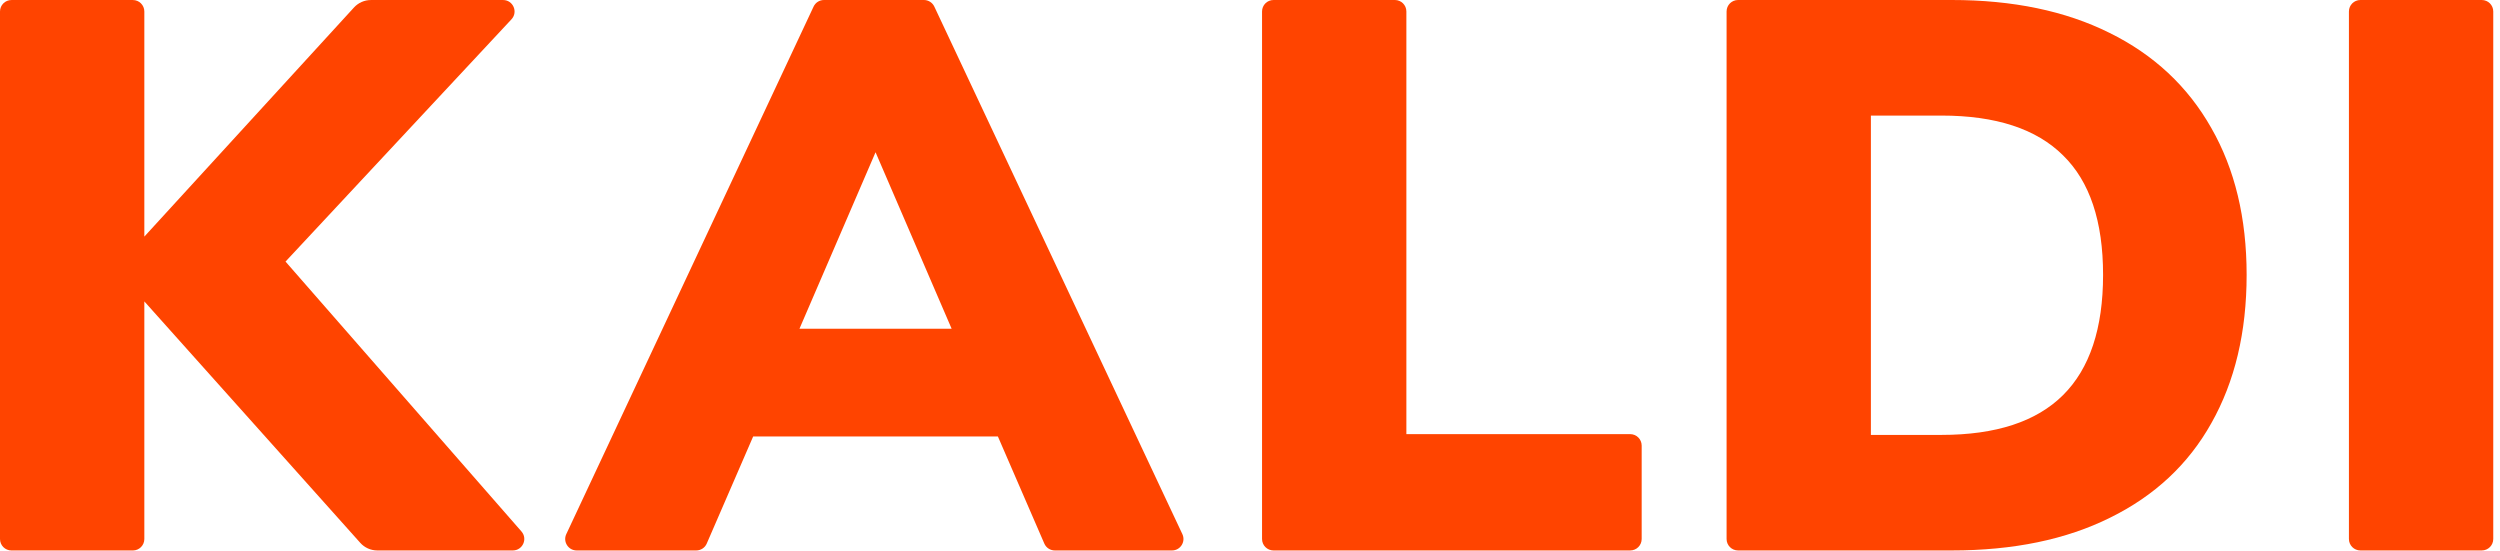
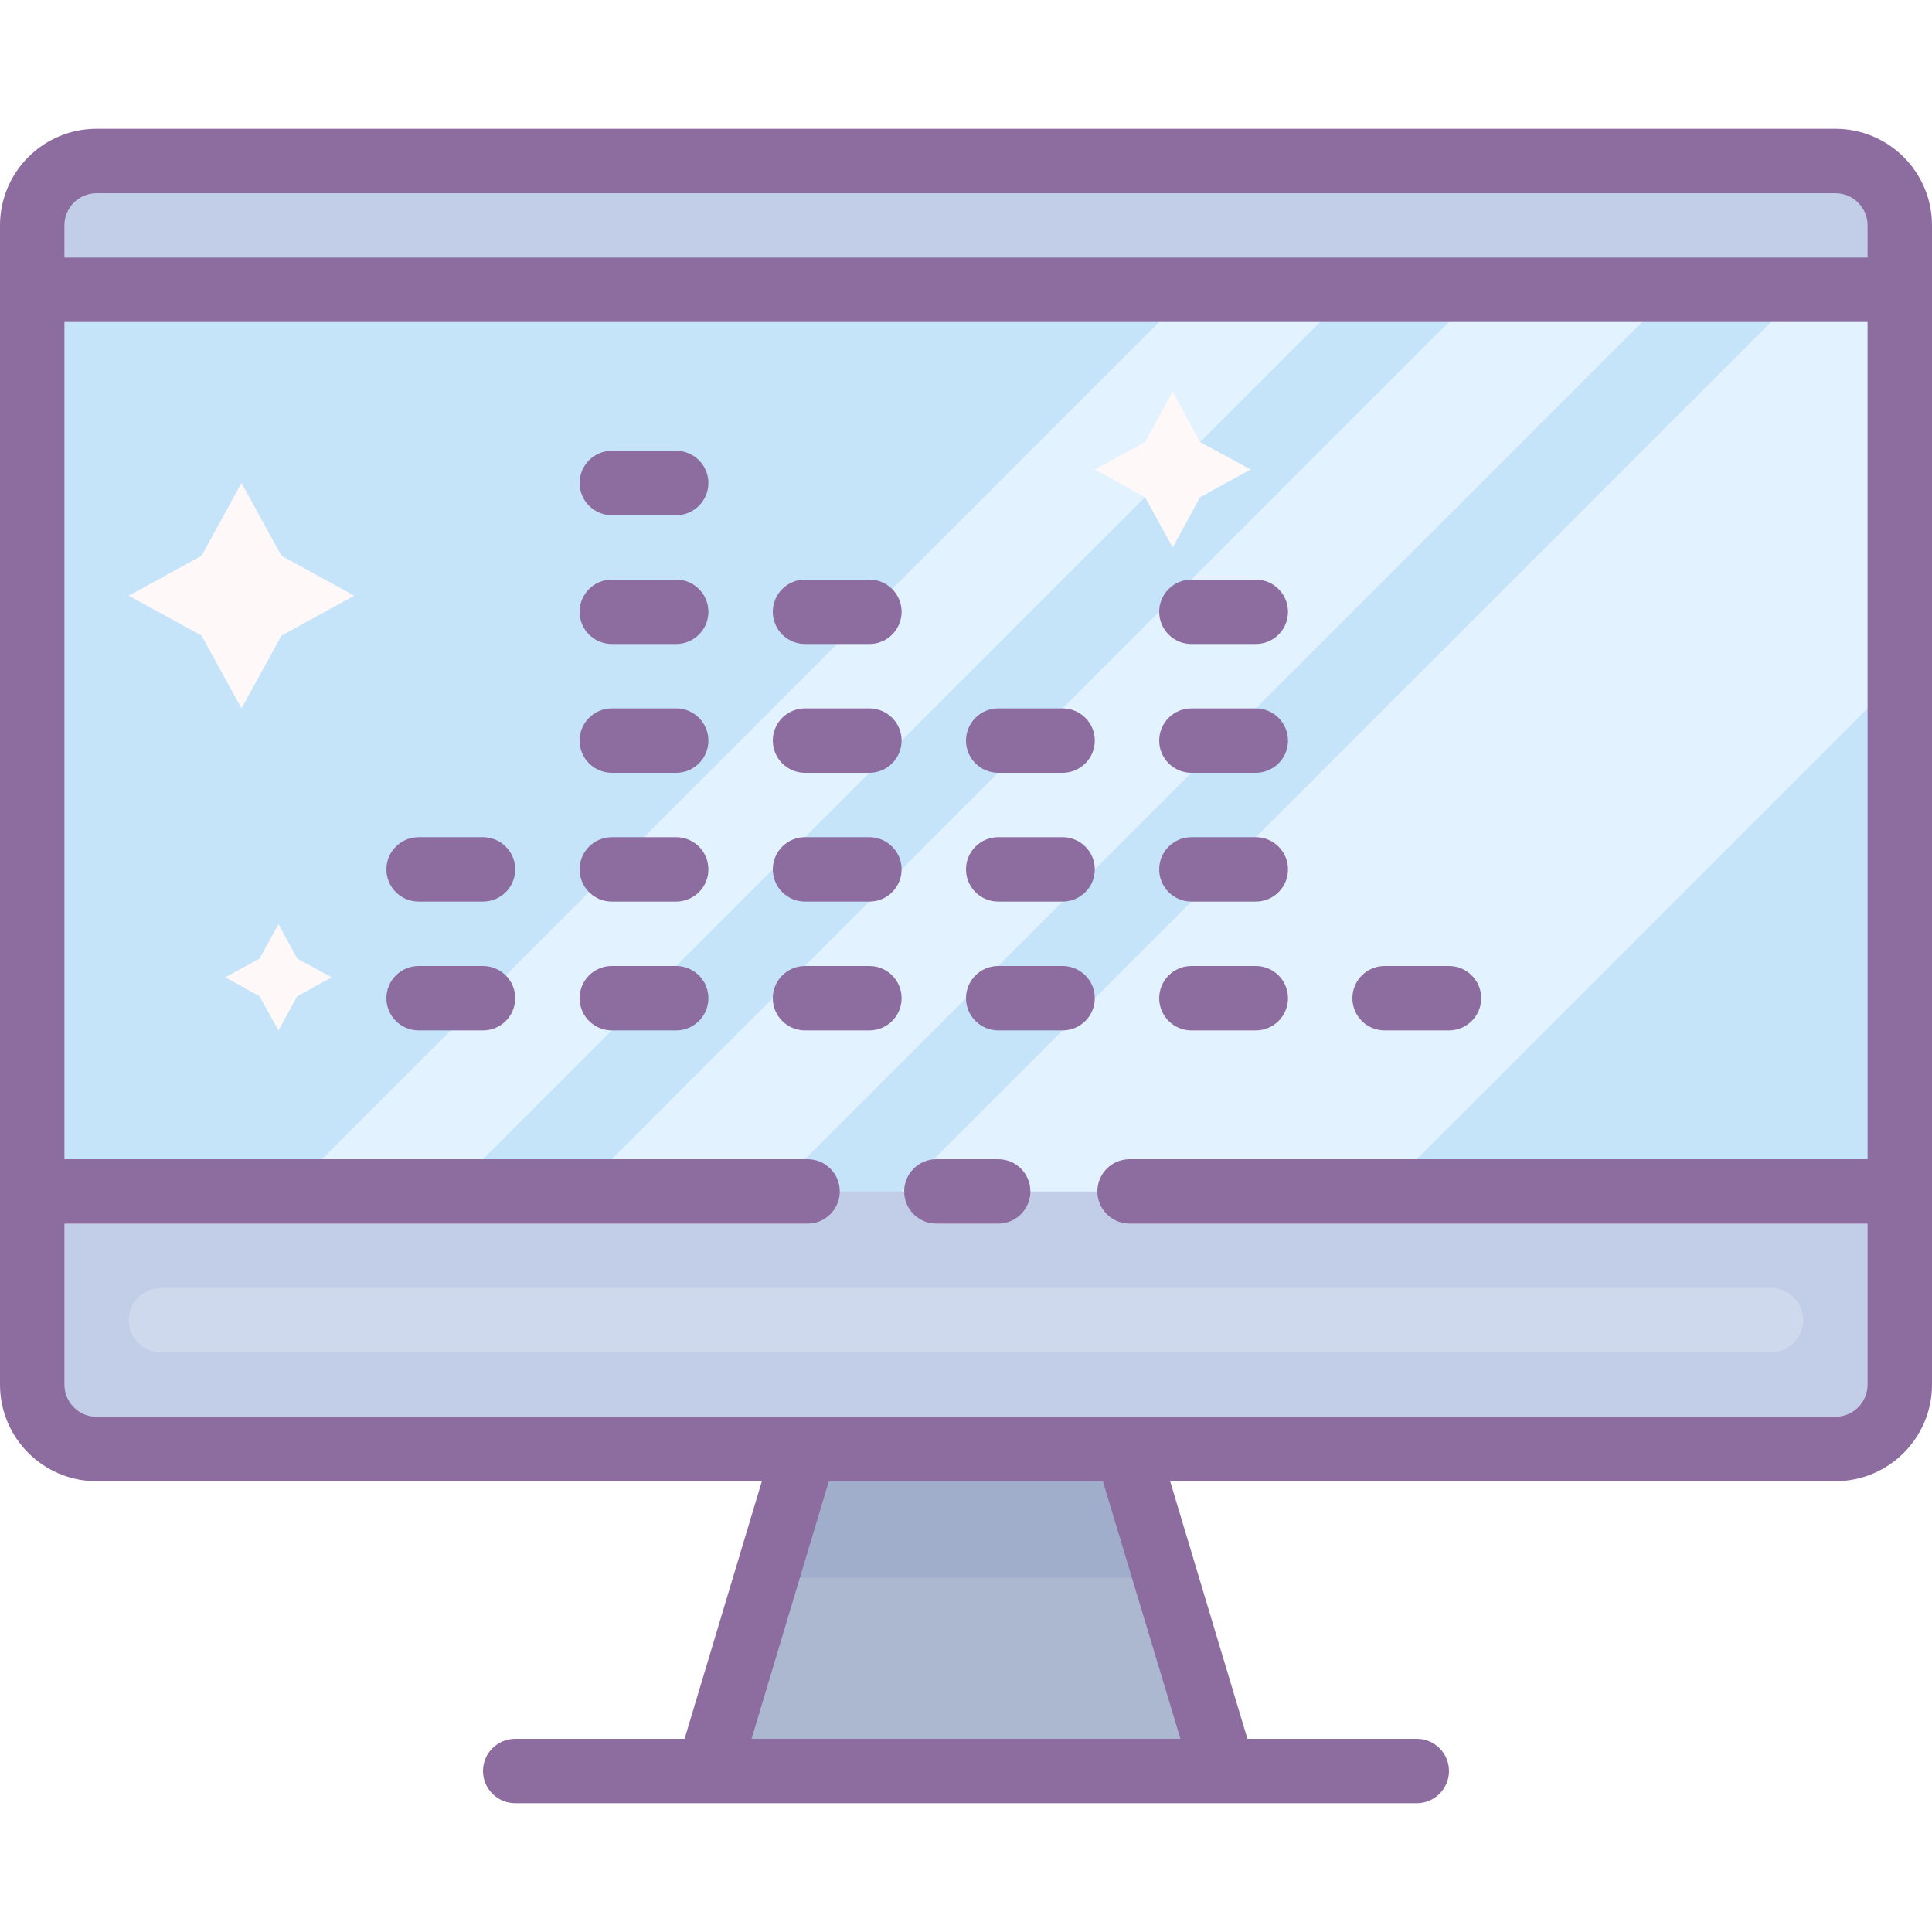
- <svg xmlns="http://www.w3.org/2000/svg" xmlns:xlink="http://www.w3.org/1999/xlink" viewBox="0 0 109 24">
-   <g transform="translate(-1470)">
-     <g style="mix-blend-mode:normal" transform="translate(1470)" fill="#f40">
-       <use xlink:href="#b" style="mix-blend-mode:normal" />
-       <use xlink:href="#c" style="mix-blend-mode:normal" />
-       <use xlink:href="#d" style="mix-blend-mode:normal" />
-       <use xlink:href="#e" style="mix-blend-mode:normal" />
-       <use xlink:href="#f" style="mix-blend-mode:normal" />
-     </g>
+ <svg xmlns="http://www.w3.org/2000/svg" version="1.1" id="Capa_1" x="0px" y="0px" viewBox="0 0 512 512" style="enable-background:new 0 0 512 512;" xml:space="preserve">
+   <polygon style="fill:#ACB7D0;" points="324.267,469.333 187.733,469.333 213.333,384 298.667,384 " />
+   <polygon style="fill:#A0AECB;" points="308.907,418.133 298.667,384 213.333,384 203.093,418.133 " />
+   <path style="fill:#C2CDE7;" d="M25.6,42.667h460.8c9.429,0,17.067,7.637,17.067,17.067v307.2c0,9.429-7.637,17.067-17.067,17.067  H25.6c-9.429,0-17.067-7.637-17.067-17.067v-307.2C8.533,50.304,16.171,42.667,25.6,42.667z" />
+   <rect x="8.533" y="76.8" style="fill:#C5E4FA;" width="494.933" height="238.933" />
+   <g>
+     <polygon style="fill:#E3F2FF;" points="366.933,315.733 494.933,187.733 494.933,76.8 477.867,76.8 238.933,315.733  " />
+     <polygon style="fill:#E3F2FF;" points="153.6,315.733 204.8,315.733 443.733,76.8 392.533,76.8  " />
+     <polygon style="fill:#E3F2FF;" points="119.467,315.733 358.4,76.8 315.733,76.8 76.8,315.733  " />
  </g>
-   <defs>
-     <path id="b" d="M22.735 23.171c.283.323.053.829-.376.829h-5.907c-.285 0-.556-.121-.745-.333l-9.414-10.526v10.36c0 .276-.224.5-.5.5h-5.293c-.276 0-.5-.224-.5-.5v-23c0-.276.224-.5.5-.5h5.293c.276 0 .5.224.5.5v9.815l9.141-9.99c.19-.207.457-.325.738-.325h5.762c.437 0 .664.521.366.841l-9.851 10.563 10.287 11.767z" />
-     <path id="c" d="M45.991 24c-.199 0-.38-.118-.459-.301l-2.024-4.669h-10.67l-2.024 4.669c-.079.183-.259.301-.459.301h-5.212c-.366 0-.608-.381-.453-.712l10.782-23c.082-.176.259-.288.453-.288h4.358c.194 0 .37.112.453.287l10.815 23c.156.332-.086.713-.452.713h-5.108zm-11.135-9.668h6.635l-3.317-7.694-3.317 7.694z" />
-     <path id="d" d="M55.525 24c-.276 0-.5-.224-.5-.5v-23c0-.276.224-.5.5-.5h5.293c.276 0 .5.224.5.5v18.428h9.759c.276 0 .5.224.5.5v4.072c0 .276-.224.5-.5.5h-15.552z" />
-     <path id="e" d="M75.279.5c0-.276.224-.5.5-.5h9.315c2.667 0 4.959.477 6.874 1.43 1.938.953 3.42 2.338 4.446 4.153 1.026 1.793 1.539 3.926 1.539 6.4 0 2.496-.513 4.652-1.539 6.468-1.003 1.793-2.474 3.166-4.412 4.119-1.915.953-4.218 1.43-6.908 1.43h-9.315c-.276 0-.5-.224-.5-.5v-23zm9.37 18.462c2.371 0 4.138-.579 5.301-1.736 1.163-1.157 1.744-2.905 1.744-5.242 0-2.338-.581-4.074-1.744-5.209-1.163-1.157-2.93-1.736-5.301-1.736h-3.078v13.923h3.078z" />
-     <path id="f" d="M102.913 24c-.276 0-.5-.224-.5-.5v-23c0-.276.224-.5.5-.5h5.293c.276 0 .5.224.5.5v23c0 .276-.224.5-.5.5h-5.293z" />
-   </defs>
+   <path style="fill:#CFD9ED;" d="M34.133,349.867L34.133,349.867c0-4.71,3.823-8.533,8.533-8.533h426.667  c4.71,0,8.533,3.823,8.533,8.533l0,0c0,4.71-3.823,8.533-8.533,8.533H42.667C37.956,358.4,34.133,354.577,34.133,349.867z" />
+   <g>
+     <polygon style="fill:#FFF8F8;" points="64,128 74.581,147.285 93.867,157.867 74.581,168.448 64,187.733 53.419,168.448    34.133,157.867 53.419,147.285  " />
+     <polygon style="fill:#FFF8F8;" points="310.784,103.765 318.037,117.163 331.435,124.416 318.037,131.755 310.784,145.067    303.445,131.755 290.133,124.416 303.445,117.163  " />
+     <polygon style="fill:#FFF8F8;" points="73.813,244.907 78.763,254.037 87.893,258.987 78.763,264.021 73.813,273.067    68.779,264.021 59.733,258.987 68.779,254.037  " />
+   </g>
+   <g>
+     <path style="fill:#8D6C9F;" d="M179.2,256h-17.067c-4.71,0-8.533,3.823-8.533,8.533c0,4.71,3.823,8.533,8.533,8.533H179.2   c4.71,0,8.533-3.823,8.533-8.533C187.733,259.823,183.91,256,179.2,256z" />
+     <path style="fill:#8D6C9F;" d="M179.2,119.467h-17.067c-4.71,0-8.533,3.823-8.533,8.533c0,4.71,3.823,8.533,8.533,8.533H179.2   c4.71,0,8.533-3.823,8.533-8.533C187.733,123.29,183.91,119.467,179.2,119.467z" />
+     <path style="fill:#8D6C9F;" d="M179.2,153.6h-17.067c-4.71,0-8.533,3.823-8.533,8.533s3.823,8.533,8.533,8.533H179.2   c4.71,0,8.533-3.823,8.533-8.533S183.91,153.6,179.2,153.6z" />
+     <path style="fill:#8D6C9F;" d="M179.2,187.733h-17.067c-4.71,0-8.533,3.823-8.533,8.533s3.823,8.533,8.533,8.533H179.2   c4.71,0,8.533-3.823,8.533-8.533S183.91,187.733,179.2,187.733z" />
+     <path style="fill:#8D6C9F;" d="M179.2,221.867h-17.067c-4.71,0-8.533,3.823-8.533,8.533s3.823,8.533,8.533,8.533H179.2   c4.71,0,8.533-3.823,8.533-8.533S183.91,221.867,179.2,221.867z" />
+     <path style="fill:#8D6C9F;" d="M230.4,256h-17.067c-4.71,0-8.533,3.823-8.533,8.533c0,4.71,3.823,8.533,8.533,8.533H230.4   c4.71,0,8.533-3.823,8.533-8.533C238.933,259.823,235.11,256,230.4,256z" />
+     <path style="fill:#8D6C9F;" d="M230.4,153.6h-17.067c-4.71,0-8.533,3.823-8.533,8.533s3.823,8.533,8.533,8.533H230.4   c4.71,0,8.533-3.823,8.533-8.533S235.11,153.6,230.4,153.6z" />
+     <path style="fill:#8D6C9F;" d="M230.4,187.733h-17.067c-4.71,0-8.533,3.823-8.533,8.533s3.823,8.533,8.533,8.533H230.4   c4.71,0,8.533-3.823,8.533-8.533S235.11,187.733,230.4,187.733z" />
+     <path style="fill:#8D6C9F;" d="M230.4,221.867h-17.067c-4.71,0-8.533,3.823-8.533,8.533s3.823,8.533,8.533,8.533H230.4   c4.71,0,8.533-3.823,8.533-8.533S235.11,221.867,230.4,221.867z" />
+     <path style="fill:#8D6C9F;" d="M315.733,170.667H332.8c4.71,0,8.533-3.823,8.533-8.533s-3.823-8.533-8.533-8.533h-17.067   c-4.71,0-8.533,3.823-8.533,8.533S311.023,170.667,315.733,170.667z" />
+     <path style="fill:#8D6C9F;" d="M315.733,204.8H332.8c4.71,0,8.533-3.823,8.533-8.533s-3.823-8.533-8.533-8.533h-17.067   c-4.71,0-8.533,3.823-8.533,8.533S311.023,204.8,315.733,204.8z" />
+     <path style="fill:#8D6C9F;" d="M315.733,238.933H332.8c4.71,0,8.533-3.823,8.533-8.533s-3.823-8.533-8.533-8.533h-17.067   c-4.71,0-8.533,3.823-8.533,8.533S311.023,238.933,315.733,238.933z" />
+     <path style="fill:#8D6C9F;" d="M281.6,256h-17.067c-4.71,0-8.533,3.823-8.533,8.533c0,4.71,3.823,8.533,8.533,8.533H281.6   c4.71,0,8.533-3.823,8.533-8.533C290.133,259.823,286.31,256,281.6,256z" />
+     <path style="fill:#8D6C9F;" d="M366.933,273.067H384c4.71,0,8.533-3.823,8.533-8.533c0-4.71-3.823-8.533-8.533-8.533h-17.067   c-4.71,0-8.533,3.823-8.533,8.533C358.4,269.244,362.223,273.067,366.933,273.067z" />
+     <path style="fill:#8D6C9F;" d="M281.6,187.733h-17.067c-4.71,0-8.533,3.823-8.533,8.533s3.823,8.533,8.533,8.533H281.6   c4.71,0,8.533-3.823,8.533-8.533S286.31,187.733,281.6,187.733z" />
+     <path style="fill:#8D6C9F;" d="M281.6,221.867h-17.067c-4.71,0-8.533,3.823-8.533,8.533s3.823,8.533,8.533,8.533H281.6   c4.71,0,8.533-3.823,8.533-8.533S286.31,221.867,281.6,221.867z" />
+     <path style="fill:#8D6C9F;" d="M128,256h-17.067c-4.71,0-8.533,3.823-8.533,8.533c0,4.71,3.823,8.533,8.533,8.533H128   c4.71,0,8.533-3.823,8.533-8.533C136.533,259.823,132.71,256,128,256z" />
+     <path style="fill:#8D6C9F;" d="M128,221.867h-17.067c-4.71,0-8.533,3.823-8.533,8.533s3.823,8.533,8.533,8.533H128   c4.71,0,8.533-3.823,8.533-8.533S132.71,221.867,128,221.867z" />
+     <path style="fill:#8D6C9F;" d="M486.4,34.133H25.6c-14.14,0-25.6,11.46-25.6,25.6v307.2c0,14.14,11.46,25.6,25.6,25.6h176.299   l-20.48,68.267h-44.885c-4.71,0-8.533,3.823-8.533,8.533c0,4.71,3.823,8.533,8.533,8.533h238.933c4.71,0,8.533-3.823,8.533-8.533   c0-4.71-3.823-8.533-8.533-8.533h-44.885l-20.48-68.267H486.4c14.14,0,25.6-11.46,25.6-25.6v-307.2   C512,45.594,500.54,34.133,486.4,34.133z M25.6,51.2h460.8c4.71,0,8.533,3.823,8.533,8.533v8.533H17.067v-8.533   C17.067,55.023,20.89,51.2,25.6,51.2z M312.832,460.8H199.168l20.48-68.267h72.619L312.832,460.8z M486.4,375.467H25.6   c-4.71,0-8.533-3.823-8.533-8.533v-42.667h196.949c4.71,0,8.533-3.823,8.533-8.533c0-4.71-3.823-8.533-8.533-8.533H17.067V85.333   h477.867V307.2H299.349c-4.71,0-8.533,3.823-8.533,8.533c0,4.71,3.823,8.533,8.533,8.533h195.584v42.667   C494.933,371.644,491.11,375.467,486.4,375.467z" />
+     <path style="fill:#8D6C9F;" d="M264.533,307.2h-16.384c-4.71,0-8.533,3.823-8.533,8.533c0,4.71,3.823,8.533,8.533,8.533h16.384   c4.71,0,8.533-3.823,8.533-8.533C273.067,311.023,269.244,307.2,264.533,307.2z" />
+     <path style="fill:#8D6C9F;" d="M315.733,273.067H332.8c4.71,0,8.533-3.823,8.533-8.533c0-4.71-3.823-8.533-8.533-8.533h-17.067   c-4.71,0-8.533,3.823-8.533,8.533C307.2,269.244,311.023,273.067,315.733,273.067z" />
+   </g>
+   <g>
+ </g>
+   <g>
+ </g>
+   <g>
+ </g>
+   <g>
+ </g>
+   <g>
+ </g>
+   <g>
+ </g>
+   <g>
+ </g>
+   <g>
+ </g>
+   <g>
+ </g>
+   <g>
+ </g>
+   <g>
+ </g>
+   <g>
+ </g>
+   <g>
+ </g>
+   <g>
+ </g>
+   <g>
+ </g>
</svg>
